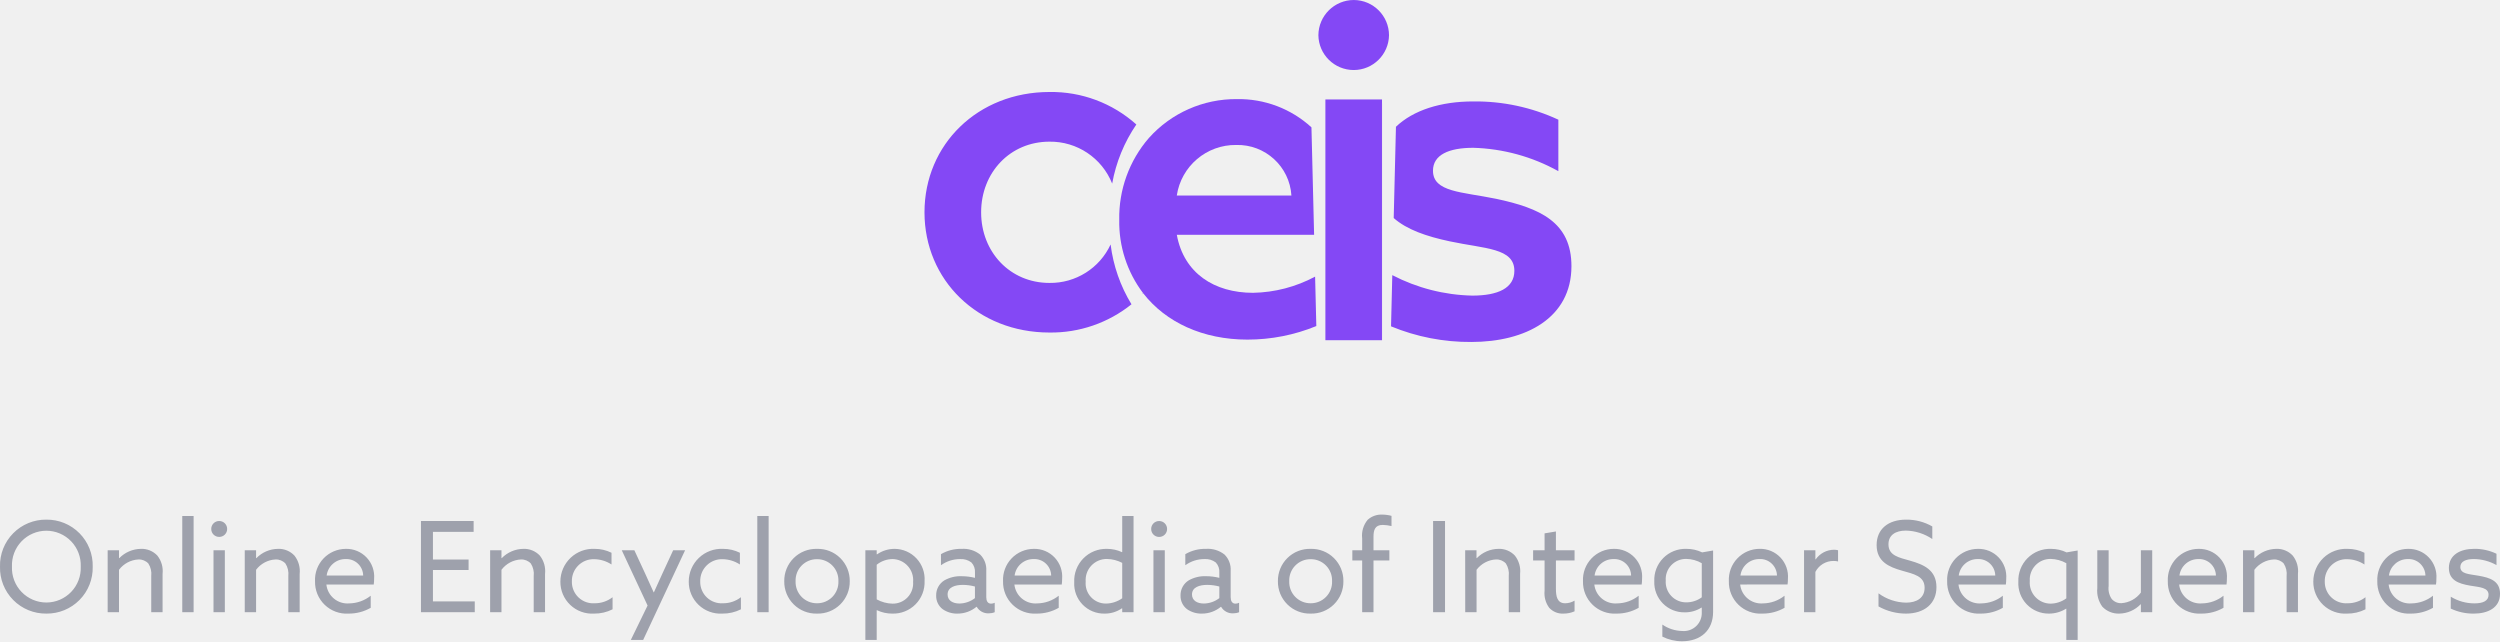
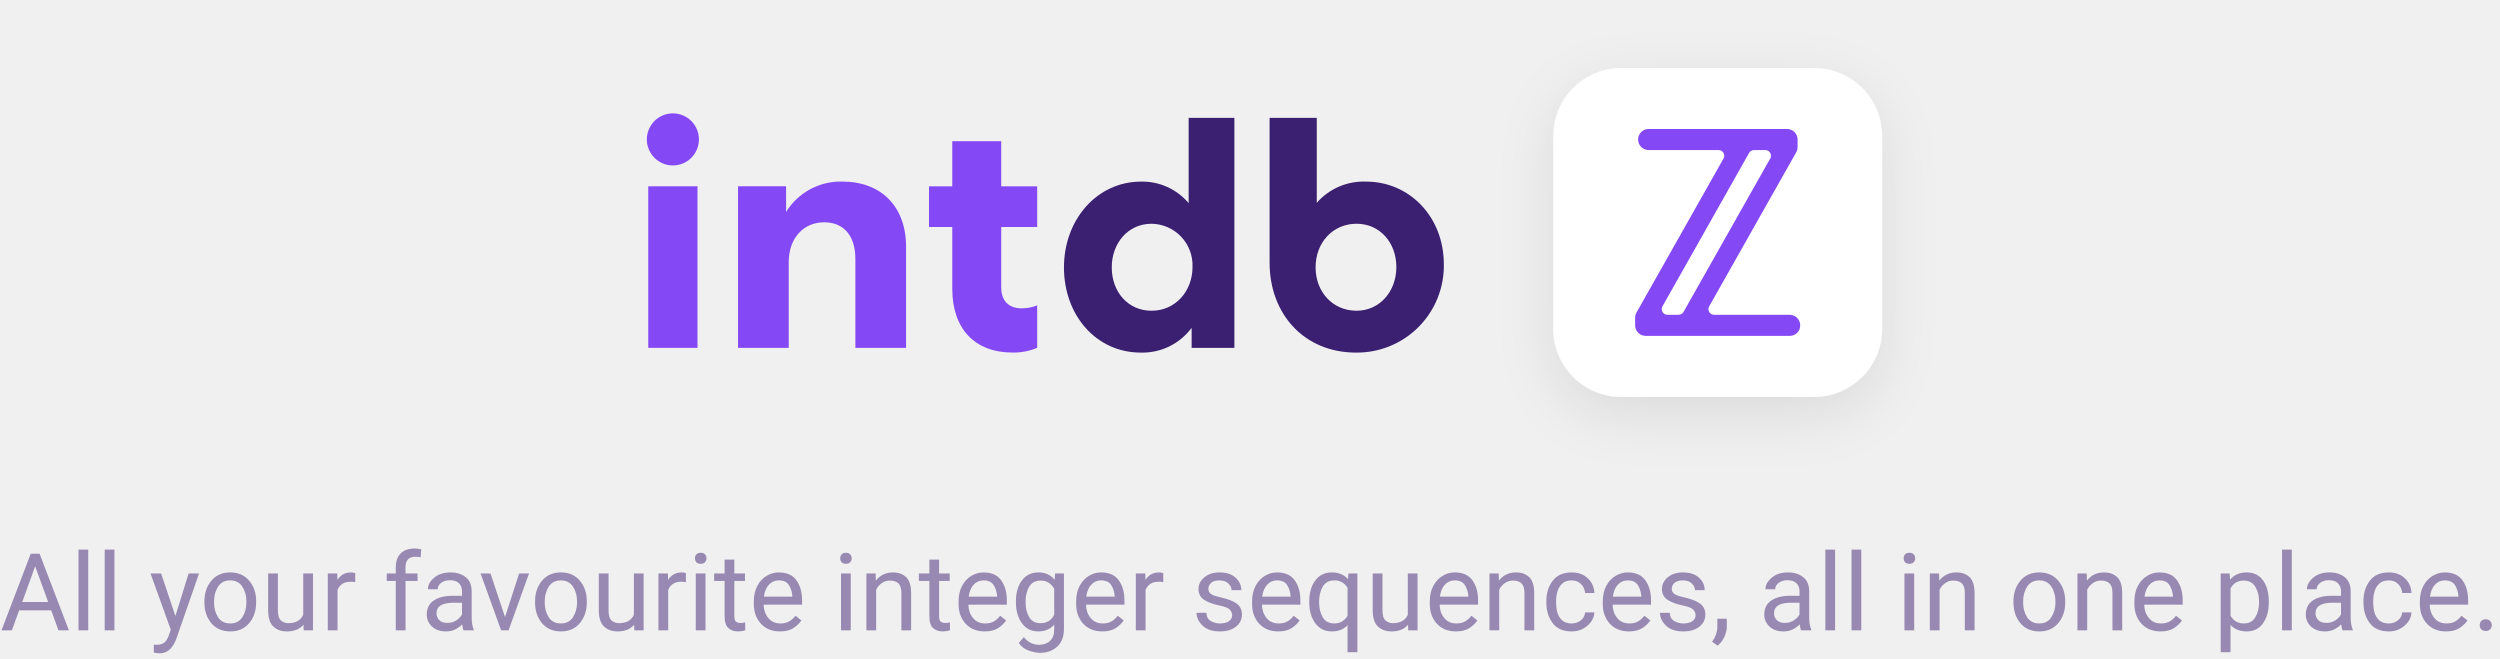
- <svg xmlns="http://www.w3.org/2000/svg" width="377.093" height="96.734" viewBox="0 0 377.093 96.734">
+ <svg xmlns="http://www.w3.org/2000/svg" width="441" height="116.194" viewBox="0 0 441 116.194">
  <defs>
-     <clipPath id="clip-path">
-       <rect id="Rectangle_28" data-name="Rectangle 28" width="97.586" height="51.584" fill="#8448f5" />
-     </clipPath>
+     <filter id="Rectangle_49" x="259" y="0" width="88" height="88" filterUnits="userSpaceOnUse">
+       <feOffset dy="3" input="SourceAlpha" />
+       <feGaussianBlur stdDeviation="5" result="blur" />
+       <feFlood flood-opacity="0.09" />
+       <feComposite operator="in" in2="blur" />
+       <feComposite in="SourceGraphic" />
+     </filter>
  </defs>
-   <g id="Group_39" data-name="Group 39" transform="translate(-3089.76 273.345)">
-     <path id="Path_34" data-name="Path 34" d="M.76-6.878A6.913,6.913,0,0,0,7.752.209a6.913,6.913,0,0,0,6.992-7.087,6.913,6.913,0,0,0-6.992-7.087A6.913,6.913,0,0,0,.76-6.878Zm1.805,0a5.2,5.2,0,0,1,5.187-5.415,5.2,5.2,0,0,1,5.187,5.415A5.2,5.2,0,0,1,7.752-1.463,5.2,5.2,0,0,1,2.565-6.878ZM17,0h1.71V-6.4a3.936,3.936,0,0,1,2.926-1.558,1.938,1.938,0,0,1,1.5.608,2.9,2.9,0,0,1,.437,1.9V0h1.71V-5.776a3.786,3.786,0,0,0-.779-2.755,3.234,3.234,0,0,0-2.489-1.026,4.635,4.635,0,0,0-3.268,1.406l-.038-.019V-9.348H17ZM28.253,0h1.71V-14.516h-1.71Zm4.37-12.559a1.192,1.192,0,0,0,1.2,1.2,1.192,1.192,0,0,0,1.2-1.2,1.192,1.192,0,0,0-1.2-1.2A1.192,1.192,0,0,0,32.623-12.559ZM32.965,0h1.71V-9.348h-1.71Zm4.712,0h1.71V-6.4a3.936,3.936,0,0,1,2.926-1.558,1.938,1.938,0,0,1,1.5.608,2.9,2.9,0,0,1,.437,1.9V0h1.71V-5.776a3.786,3.786,0,0,0-.779-2.755,3.234,3.234,0,0,0-2.489-1.026,4.635,4.635,0,0,0-3.268,1.406l-.038-.019V-9.348h-1.71ZM57.133-4.18a5.863,5.863,0,0,0,.057-.855,4.183,4.183,0,0,0-4.256-4.522,4.659,4.659,0,0,0-4.655,4.883A4.765,4.765,0,0,0,53.333.209a6.618,6.618,0,0,0,3.344-.874V-2.489a5.328,5.328,0,0,1-3.23,1.159,3.2,3.2,0,0,1-3.458-2.85ZM52.9-8.018a2.531,2.531,0,0,1,2.641,2.489h-5.51A2.855,2.855,0,0,1,52.9-8.018ZM64.258,0h8.113V-1.634H66.063V-6.365H71.44V-7.942H66.063v-4.18H72.2v-1.634H64.258ZM74.689,0H76.4V-6.4a3.936,3.936,0,0,1,2.926-1.558,1.938,1.938,0,0,1,1.5.608,2.9,2.9,0,0,1,.437,1.9V0h1.71V-5.776a3.786,3.786,0,0,0-.779-2.755,3.234,3.234,0,0,0-2.489-1.026,4.635,4.635,0,0,0-3.268,1.406L76.4-8.17V-9.348h-1.71ZM93.157-2.261a4.352,4.352,0,0,1-2.7.912A3.22,3.22,0,0,1,87.02-4.617,3.274,3.274,0,0,1,90.4-8a4.928,4.928,0,0,1,2.6.8V-8.968a5.635,5.635,0,0,0-2.527-.589,4.943,4.943,0,0,0-5.187,4.94A4.79,4.79,0,0,0,90.364.209a6.04,6.04,0,0,0,2.793-.646ZM97.774,4.18,104.1-9.348H102.3l-1.634,3.534c-.437.95-.855,1.881-1.273,2.812h-.038c-.38-.855-.836-1.862-1.273-2.812L96.444-9.348h-1.9l3.895,8.341L95.912,4.18Zm14.744-6.441a4.352,4.352,0,0,1-2.7.912,3.22,3.22,0,0,1-3.439-3.268A3.274,3.274,0,0,1,109.763-8a4.928,4.928,0,0,1,2.6.8V-8.968a5.635,5.635,0,0,0-2.527-.589,4.943,4.943,0,0,0-5.187,4.94A4.79,4.79,0,0,0,109.725.209a6.04,6.04,0,0,0,2.793-.646ZM114.988,0h1.71V-14.516h-1.71Zm4.066-4.674a4.812,4.812,0,0,0,4.94,4.883,4.812,4.812,0,0,0,4.94-4.883,4.812,4.812,0,0,0-4.94-4.883A4.812,4.812,0,0,0,119.054-4.674Zm1.71,0A3.2,3.2,0,0,1,123.994-8a3.2,3.2,0,0,1,3.23,3.325,3.2,3.2,0,0,1-3.23,3.325A3.2,3.2,0,0,1,120.764-4.674ZM133-.285l.038-.019a5.273,5.273,0,0,0,2.3.513,4.729,4.729,0,0,0,4.883-4.921A4.557,4.557,0,0,0,135.7-9.557a4.612,4.612,0,0,0-2.66.836L133-8.74v-.608h-1.71V4.18H133Zm0-1.653V-7.163a3.9,3.9,0,0,1,2.413-.855,3.171,3.171,0,0,1,3.078,3.439,3.06,3.06,0,0,1-3.116,3.287A5.144,5.144,0,0,1,133-1.938ZM145.179.209a4.436,4.436,0,0,0,2.869-1.026h.038a1.987,1.987,0,0,0,1.8.988A2.437,2.437,0,0,0,150.8,0V-1.425a1.308,1.308,0,0,1-.551.133c-.513,0-.722-.418-.722-.988V-6.251A3.15,3.15,0,0,0,148.6-8.7a4.064,4.064,0,0,0-2.793-.855,5.884,5.884,0,0,0-3.116.8v1.672a4.874,4.874,0,0,1,2.869-.931,2.536,2.536,0,0,1,1.729.513,2.02,2.02,0,0,1,.532,1.539v.779a8.192,8.192,0,0,0-1.995-.247,4.88,4.88,0,0,0-2.622.627,2.6,2.6,0,0,0-1.235,2.28,2.49,2.49,0,0,0,.988,2.071A3.731,3.731,0,0,0,145.179.209Zm.3-1.52c-1.007,0-1.786-.456-1.786-1.368,0-1.1,1.14-1.444,2.3-1.444a7.049,7.049,0,0,1,1.824.247v1.748A3.9,3.9,0,0,1,145.483-1.311ZM160.911-4.18a5.864,5.864,0,0,0,.057-.855,4.183,4.183,0,0,0-4.256-4.522,4.659,4.659,0,0,0-4.655,4.883A4.765,4.765,0,0,0,157.111.209a6.618,6.618,0,0,0,3.344-.874V-2.489a5.328,5.328,0,0,1-3.23,1.159,3.2,3.2,0,0,1-3.458-2.85Zm-4.237-3.838a2.531,2.531,0,0,1,2.641,2.489H153.8A2.855,2.855,0,0,1,156.674-8.018Zm6.118,3.5A4.492,4.492,0,0,0,167.371.209a4.524,4.524,0,0,0,2.622-.8l.038.019V0h1.71V-14.516h-1.71v5.434l-.038.019a5.36,5.36,0,0,0-2.242-.494A4.82,4.82,0,0,0,162.792-4.522Zm1.729-.095a3.18,3.18,0,0,1,3.211-3.42,5.208,5.208,0,0,1,2.3.589v5.339a4.323,4.323,0,0,1-2.432.8A3.045,3.045,0,0,1,164.521-4.617Zm9.88-7.942a1.192,1.192,0,0,0,1.2,1.2,1.192,1.192,0,0,0,1.2-1.2,1.192,1.192,0,0,0-1.2-1.2A1.192,1.192,0,0,0,174.4-12.559ZM174.743,0h1.71V-9.348h-1.71Zm7.3.209a4.436,4.436,0,0,0,2.869-1.026h.038a1.987,1.987,0,0,0,1.8.988A2.437,2.437,0,0,0,187.663,0V-1.425a1.308,1.308,0,0,1-.551.133c-.513,0-.722-.418-.722-.988V-6.251a3.15,3.15,0,0,0-.931-2.451,4.064,4.064,0,0,0-2.793-.855,5.884,5.884,0,0,0-3.116.8v1.672a4.874,4.874,0,0,1,2.869-.931,2.537,2.537,0,0,1,1.729.513,2.02,2.02,0,0,1,.532,1.539v.779a8.192,8.192,0,0,0-1.995-.247,4.88,4.88,0,0,0-2.622.627,2.6,2.6,0,0,0-1.235,2.28,2.49,2.49,0,0,0,.988,2.071A3.731,3.731,0,0,0,182.039.209Zm.3-1.52c-1.007,0-1.786-.456-1.786-1.368,0-1.1,1.14-1.444,2.3-1.444a7.049,7.049,0,0,1,1.824.247v1.748A3.9,3.9,0,0,1,182.343-1.311Zm11.172-3.363a4.812,4.812,0,0,0,4.94,4.883,4.812,4.812,0,0,0,4.94-4.883,4.812,4.812,0,0,0-4.94-4.883A4.812,4.812,0,0,0,193.515-4.674Zm1.71,0A3.2,3.2,0,0,1,198.455-8a3.2,3.2,0,0,1,3.23,3.325,3.2,3.2,0,0,1-3.23,3.325A3.2,3.2,0,0,1,195.225-4.674Zm11,4.674h1.71V-7.809h2.394V-9.348h-2.394v-2.033c0-.988.209-1.786,1.387-1.786a6.379,6.379,0,0,1,1.33.171v-1.539a5.459,5.459,0,0,0-1.406-.19,3.068,3.068,0,0,0-2.185.779,3.709,3.709,0,0,0-.836,2.812v1.786h-1.482v1.539h1.482Zm10.7,0h1.8V-13.756h-1.8Zm4.845,0h1.71V-6.4A3.936,3.936,0,0,1,226.4-7.961a1.938,1.938,0,0,1,1.5.608,2.9,2.9,0,0,1,.437,1.9V0h1.71V-5.776a3.786,3.786,0,0,0-.779-2.755,3.234,3.234,0,0,0-2.489-1.026,4.635,4.635,0,0,0-3.268,1.406l-.038-.019V-9.348h-1.71Zm12.673-.665a2.715,2.715,0,0,0,2.128.874,4.159,4.159,0,0,0,1.691-.342V-1.748a2.83,2.83,0,0,1-1.406.4c-1.235,0-1.406-1.064-1.406-2.223V-7.809h2.812V-9.348h-2.812v-2.831l-1.71.285v2.546h-1.729v1.539h1.729v4.56A3.688,3.688,0,0,0,234.441-.665ZM248.387-4.18a5.864,5.864,0,0,0,.057-.855,4.183,4.183,0,0,0-4.256-4.522,4.659,4.659,0,0,0-4.655,4.883A4.765,4.765,0,0,0,244.587.209a6.618,6.618,0,0,0,3.344-.874V-2.489A5.328,5.328,0,0,1,244.7-1.33a3.2,3.2,0,0,1-3.458-2.85ZM244.15-8.018a2.531,2.531,0,0,1,2.641,2.489h-5.51A2.855,2.855,0,0,1,244.15-8.018Zm7.353,11.7a6.622,6.622,0,0,0,2.964.7c2.869,0,4.693-1.691,4.693-4.427V-9.31l-1.653.285a5.351,5.351,0,0,0-2.375-.532,4.692,4.692,0,0,0-4.845,4.9A4.51,4.51,0,0,0,254.866.019,4.625,4.625,0,0,0,257.412-.7l.038.019V0a2.716,2.716,0,0,1-2.983,2.831,5.453,5.453,0,0,1-2.964-.969Zm.513-8.455a3.055,3.055,0,0,1,3.078-3.268,4.821,4.821,0,0,1,2.356.646v5.149a3.95,3.95,0,0,1-2.337.76A3.077,3.077,0,0,1,252.016-4.769Zm18.373.589a5.859,5.859,0,0,0,.057-.855,4.183,4.183,0,0,0-4.256-4.522,4.659,4.659,0,0,0-4.655,4.883A4.765,4.765,0,0,0,266.589.209a6.618,6.618,0,0,0,3.344-.874V-2.489A5.328,5.328,0,0,1,266.7-1.33a3.2,3.2,0,0,1-3.458-2.85Zm-4.237-3.838a2.531,2.531,0,0,1,2.641,2.489h-5.51A2.855,2.855,0,0,1,266.152-8.018ZM272.878,0h1.71V-6.08a3.058,3.058,0,0,1,2.755-1.653,2.75,2.75,0,0,1,.665.076V-9.348a2.317,2.317,0,0,0-.608-.076,3.407,3.407,0,0,0-2.774,1.463l-.038-.019V-9.348h-1.71Zm11.229-.874A8.481,8.481,0,0,0,288.249.209c2.755,0,4.6-1.482,4.6-3.99,0-2.622-1.976-3.42-3.971-3.99-1.672-.475-3.268-.76-3.268-2.47,0-1.406,1.083-2.071,2.622-2.071a7.349,7.349,0,0,1,3.99,1.273v-1.9a7.768,7.768,0,0,0-3.952-1.026c-2.679,0-4.446,1.406-4.446,3.838,0,2.508,1.881,3.306,3.819,3.857,1.8.513,3.42.817,3.42,2.584,0,1.5-1.159,2.242-2.793,2.242a7.2,7.2,0,0,1-4.161-1.406ZM303.316-4.18a5.859,5.859,0,0,0,.057-.855,4.183,4.183,0,0,0-4.256-4.522,4.659,4.659,0,0,0-4.655,4.883A4.765,4.765,0,0,0,299.516.209a6.618,6.618,0,0,0,3.344-.874V-2.489a5.328,5.328,0,0,1-3.23,1.159,3.2,3.2,0,0,1-3.458-2.85Zm-4.237-3.838a2.531,2.531,0,0,1,2.641,2.489h-5.51A2.855,2.855,0,0,1,299.079-8.018ZM305.2-4.6A4.564,4.564,0,0,0,309.814.209,4.839,4.839,0,0,0,312.4-.532l.038.019V4.18h1.71V-9.31l-1.672.285a5.4,5.4,0,0,0-2.337-.532A4.775,4.775,0,0,0,305.2-4.6Zm1.729-.095a3.115,3.115,0,0,1,3.154-3.344,5.034,5.034,0,0,1,2.356.646v5.3a4.083,4.083,0,0,1-2.413.8A3.162,3.162,0,0,1,306.926-4.693ZM317.87-.836A3.342,3.342,0,0,0,320.416.209a4.581,4.581,0,0,0,3.23-1.406l.038.019V0h1.71V-9.348h-1.71v6.384a4,4,0,0,1-2.926,1.6,1.824,1.824,0,0,1-1.482-.646,2.827,2.827,0,0,1-.456-1.938v-5.4h-1.71v5.719A4.06,4.06,0,0,0,317.87-.836ZM336.6-4.18a5.864,5.864,0,0,0,.057-.855A4.183,4.183,0,0,0,332.4-9.557a4.659,4.659,0,0,0-4.655,4.883A4.765,4.765,0,0,0,332.8.209a6.618,6.618,0,0,0,3.344-.874V-2.489a5.328,5.328,0,0,1-3.23,1.159,3.2,3.2,0,0,1-3.458-2.85Zm-4.237-3.838a2.531,2.531,0,0,1,2.641,2.489H329.5A2.855,2.855,0,0,1,332.367-8.018ZM339.093,0h1.71V-6.4a3.936,3.936,0,0,1,2.926-1.558,1.938,1.938,0,0,1,1.5.608,2.9,2.9,0,0,1,.437,1.9V0h1.71V-5.776a3.786,3.786,0,0,0-.779-2.755,3.234,3.234,0,0,0-2.489-1.026,4.635,4.635,0,0,0-3.268,1.406L340.8-8.17V-9.348h-1.71Zm18.468-2.261a4.352,4.352,0,0,1-2.7.912,3.22,3.22,0,0,1-3.439-3.268A3.274,3.274,0,0,1,354.806-8a4.928,4.928,0,0,1,2.6.8V-8.968a5.635,5.635,0,0,0-2.527-.589,4.943,4.943,0,0,0-5.187,4.94A4.79,4.79,0,0,0,354.768.209a6.04,6.04,0,0,0,2.793-.646ZM368.2-4.18a5.859,5.859,0,0,0,.057-.855A4.183,4.183,0,0,0,364-9.557a4.659,4.659,0,0,0-4.655,4.883A4.765,4.765,0,0,0,364.4.209a6.618,6.618,0,0,0,3.344-.874V-2.489a5.328,5.328,0,0,1-3.23,1.159,3.2,3.2,0,0,1-3.458-2.85Zm-4.237-3.838a2.531,2.531,0,0,1,2.641,2.489H361.1A2.855,2.855,0,0,1,363.964-8.018Zm6.46,7.467a7.86,7.86,0,0,0,3.5.76c2,0,3.933-.817,3.933-2.983,0-1.938-1.482-2.432-3.268-2.736-1.387-.247-2.717-.247-2.717-1.311,0-.836.836-1.2,2.033-1.2a7.1,7.1,0,0,1,3.42.912v-1.71a7.567,7.567,0,0,0-3.344-.741c-2.166,0-3.819.931-3.838,2.869,0,1.843,1.406,2.375,3.192,2.679,1.444.247,2.793.266,2.793,1.387,0,.912-.836,1.292-2.128,1.292a6.837,6.837,0,0,1-3.572-1.007Z" transform="translate(3089 -181)" fill="#9ea1ac" />
-     <g id="Group_38" data-name="Group 38" transform="translate(3229.207 -273.345)">
-       <g id="Group_37" data-name="Group 37" clip-path="url(#clip-path)">
-         <path id="Path_30" data-name="Path 30" d="M69.006,51.316h.007V15.593h-.007ZM64.776,0a5.351,5.351,0,0,0-5.362,5.308,5.328,5.328,0,0,0,10.655,0A5.337,5.337,0,0,0,64.776,0m4.229,22.051v8.573a.014.014,0,0,0,.007.014v-8.6s0,.011-.007.014m17.217,7.936C81.075,28.926,76.7,29,76.7,25.75c0-2.4,2.4-3.457,6.07-3.457a28.04,28.04,0,0,1,12.841,3.525V18.053A29.658,29.658,0,0,0,82.766,15.3c-4.856,0-9.014,1.3-11.652,3.82l-.338,13.767c1.972,1.744,4.913,2.763,8.459,3.517,5.294,1.129,9.74.986,9.74,4.447,0,2.61-2.471,3.738-6.351,3.738A27.45,27.45,0,0,1,70.562,41.5l-.189,7.725a31.1,31.1,0,0,0,12.112,2.357c8.185,0,15.1-3.6,15.1-11.435,0-6.632-4.728-8.751-11.364-10.161M18.844,42.675c-5.928,0-10.3-4.657-10.3-10.652s4.375-10.655,10.3-10.655a10.037,10.037,0,0,1,9.466,6.326,23.01,23.01,0,0,1,3.646-8.918,19.188,19.188,0,0,0-13.108-4.9C8.046,13.881,0,21.788,0,32.023S8.046,50.158,18.844,50.158A19.342,19.342,0,0,0,31.222,45.9a22.735,22.735,0,0,1-3.147-9.025,10.01,10.01,0,0,1-9.231,5.8M32.96,44.2c-.036.064-.075.125-.11.185.046-.046.093-.1.139-.146a.271.271,0,0,1-.028-.039m.9-23.394-.011.011.039.05a.464.464,0,0,0-.028-.061" transform="translate(0 0)" fill="#8448f5" />
-         <path id="Path_31" data-name="Path 31" d="M178.4,42.14v.591h-.007V78.454H169.86V42.14Z" transform="translate(-109.388 -27.138)" fill="#8448f5" />
-         <path id="Path_32" data-name="Path 32" d="M112.062,68.766a20.609,20.609,0,0,1-9.36,2.442c-5.856,0-10.445-2.962-11.5-8.751h20.709l-.4-16.209a16.226,16.226,0,0,0-11.271-4.258A17.6,17.6,0,0,0,87,47.843a.464.464,0,0,1,.028.061l-.039-.05A18.315,18.315,0,0,0,82.52,60.2,17.756,17.756,0,0,0,86.1,71.236a.271.271,0,0,0,.028.039c3.428,4.407,9.043,6.992,15.725,6.992a27.353,27.353,0,0,0,10.392-2.044Zm-11.9-19.858a8.13,8.13,0,0,1,8.327,7.622H91.2a8.949,8.949,0,0,1,8.964-7.622" transform="translate(-53.142 -27.041)" fill="#8448f5" />
-         <path id="Path_33" data-name="Path 33" d="M95.109,58.491l-.039-.05.011-.011a.462.462,0,0,1,.028.061" transform="translate(-61.224 -37.628)" fill="#8448f5" />
-         <rect id="Rectangle_27" data-name="Rectangle 27" width="0.007" height="35.722" transform="translate(69.006 15.593)" fill="#8448f5" />
+   <g id="Group_76" data-name="Group 76" transform="translate(-739 -305)">
+     <text id="All_your_favourite_integer_sequences_all_in_one_place." data-name="All your favourite integer sequences, all in one place." transform="translate(739 416.194)" fill="#3b1f71" font-size="19" font-family="Roboto-Regular, Roboto" opacity="0.489">
+       <tspan x="0" y="0">All your favourite integer sequences, all in one place.</tspan>
+     </text>
+     <g id="Group_57" data-name="Group 57" transform="translate(-37.102 205.039)">
+       <path id="Path_77" data-name="Path 77" d="M106.643.8V41.366H99.1V37.83a10.783,10.783,0,0,1-9,4.368c-7.8,0-13.521-6.553-13.521-15.029,0-8.372,5.773-15.132,13.625-15.132a10.694,10.694,0,0,1,8.372,3.8V.8ZM99.258,27.065a7.33,7.33,0,0,0-7.228-7.592c-4.16,0-7.02,3.432-7.02,7.7,0,4.316,2.86,7.644,7.02,7.644s7.228-3.38,7.228-7.748" transform="translate(887.205 119.958)" fill="#3b1f71" />
+       <path id="Path_78" data-name="Path 78" d="M145.591,26.6a15.33,15.33,0,0,1-15.5,15.6c-9.152,0-15.237-6.812-15.237-15.86V.8h8.32V15.78a11,11,0,0,1,8.685-3.744c7.7,0,13.728,6.24,13.728,14.56m-8.372.521c0-4.316-2.912-7.645-7.021-7.645-4.211,0-7.228,3.329-7.228,7.7,0,4.263,2.965,7.643,7.228,7.643,4.109,0,7.021-3.431,7.021-7.695" transform="translate(885.205 119.958)" fill="#3b1f71" />
+       <g id="Group_56" data-name="Group 56">
+         <rect id="Rectangle_36" data-name="Rectangle 36" width="8.684" height="28.498" transform="translate(890.456 132.825)" fill="#8448f5" />
+         <path id="Path_75" data-name="Path 75" d="M47.727,23.529V41.366H38.783V25.661c0-4.056-2.029-6.447-5.513-6.447-3.588,0-6.24,2.755-6.24,7.019V41.366H18.086v-28.5h8.476v4.524a11.327,11.327,0,0,1,9.933-5.356c6.812,0,11.232,4.368,11.232,11.492" transform="translate(888.205 119.958)" fill="#8448f5" />
+         <path id="Path_76" data-name="Path 76" d="M65.511,20.045V30.7c0,2.288,1.248,3.692,3.588,3.692a7.416,7.416,0,0,0,2.756-.52v7.488a10.666,10.666,0,0,1-4.368.832c-6.6,0-10.608-4.16-10.608-11.232V20.045H52.771V12.868h4.108V4.912h8.632v7.956h6.344v7.177Z" transform="translate(887.205 119.958)" fill="#8448f5" />
+         <path id="Path_79" data-name="Path 79" d="M8.571,6.89A4.593,4.593,0,1,1,6.89.616,4.593,4.593,0,0,1,8.571,6.89" transform="translate(890.205 119.958)" fill="#8448f5" />
+       </g>
+     </g>
+     <g id="Group_75" data-name="Group 75" transform="translate(-7)">
+       <g id="Group_73" data-name="Group 73" transform="translate(1009.723 309.104)">
+         <g id="Group_71" data-name="Group 71">
+           <g transform="matrix(1, 0, 0, 1, -263.72, -4.1)" filter="url(#Rectangle_49)">
+             <rect id="Rectangle_49-2" data-name="Rectangle 49" width="58" height="58" rx="12" transform="translate(274 12)" fill="#fff" />
+           </g>
+         </g>
+         <g id="Group_72" data-name="Group 72">
+           <path id="Path_81" data-name="Path 81" d="M51.979,51.424H38.656a1.025,1.025,0,0,1-.5-.129,1,1,0,0,1-.377-1.363l15.349-27.17a1.876,1.876,0,0,0,.24-.917V20.507a1.859,1.859,0,0,0-1.86-1.86H27.056a1.861,1.861,0,0,0,0,3.721H39.427a1,1,0,0,1,.875,1.5L24.955,51.03a1.927,1.927,0,0,0-.24.917v1.337a1.864,1.864,0,0,0,1.86,1.863h25.4a1.854,1.854,0,0,0,1.32-.54,1.819,1.819,0,0,0,.54-1.32,1.864,1.864,0,0,0-1.86-1.86M48.541,23.868,33.254,50.918a1.019,1.019,0,0,1-.875.506H30.415a1.025,1.025,0,0,1-.5-.129,1,1,0,0,1-.377-1.363L44.815,22.874a1,1,0,0,1,.866-.506H47.67a1.024,1.024,0,0,1,.5.129,1,1,0,0,1,.472.609,1.033,1.033,0,0,1-.094.763" fill="#8448f5" />
+         </g>
      </g>
    </g>
  </g>
</svg>
